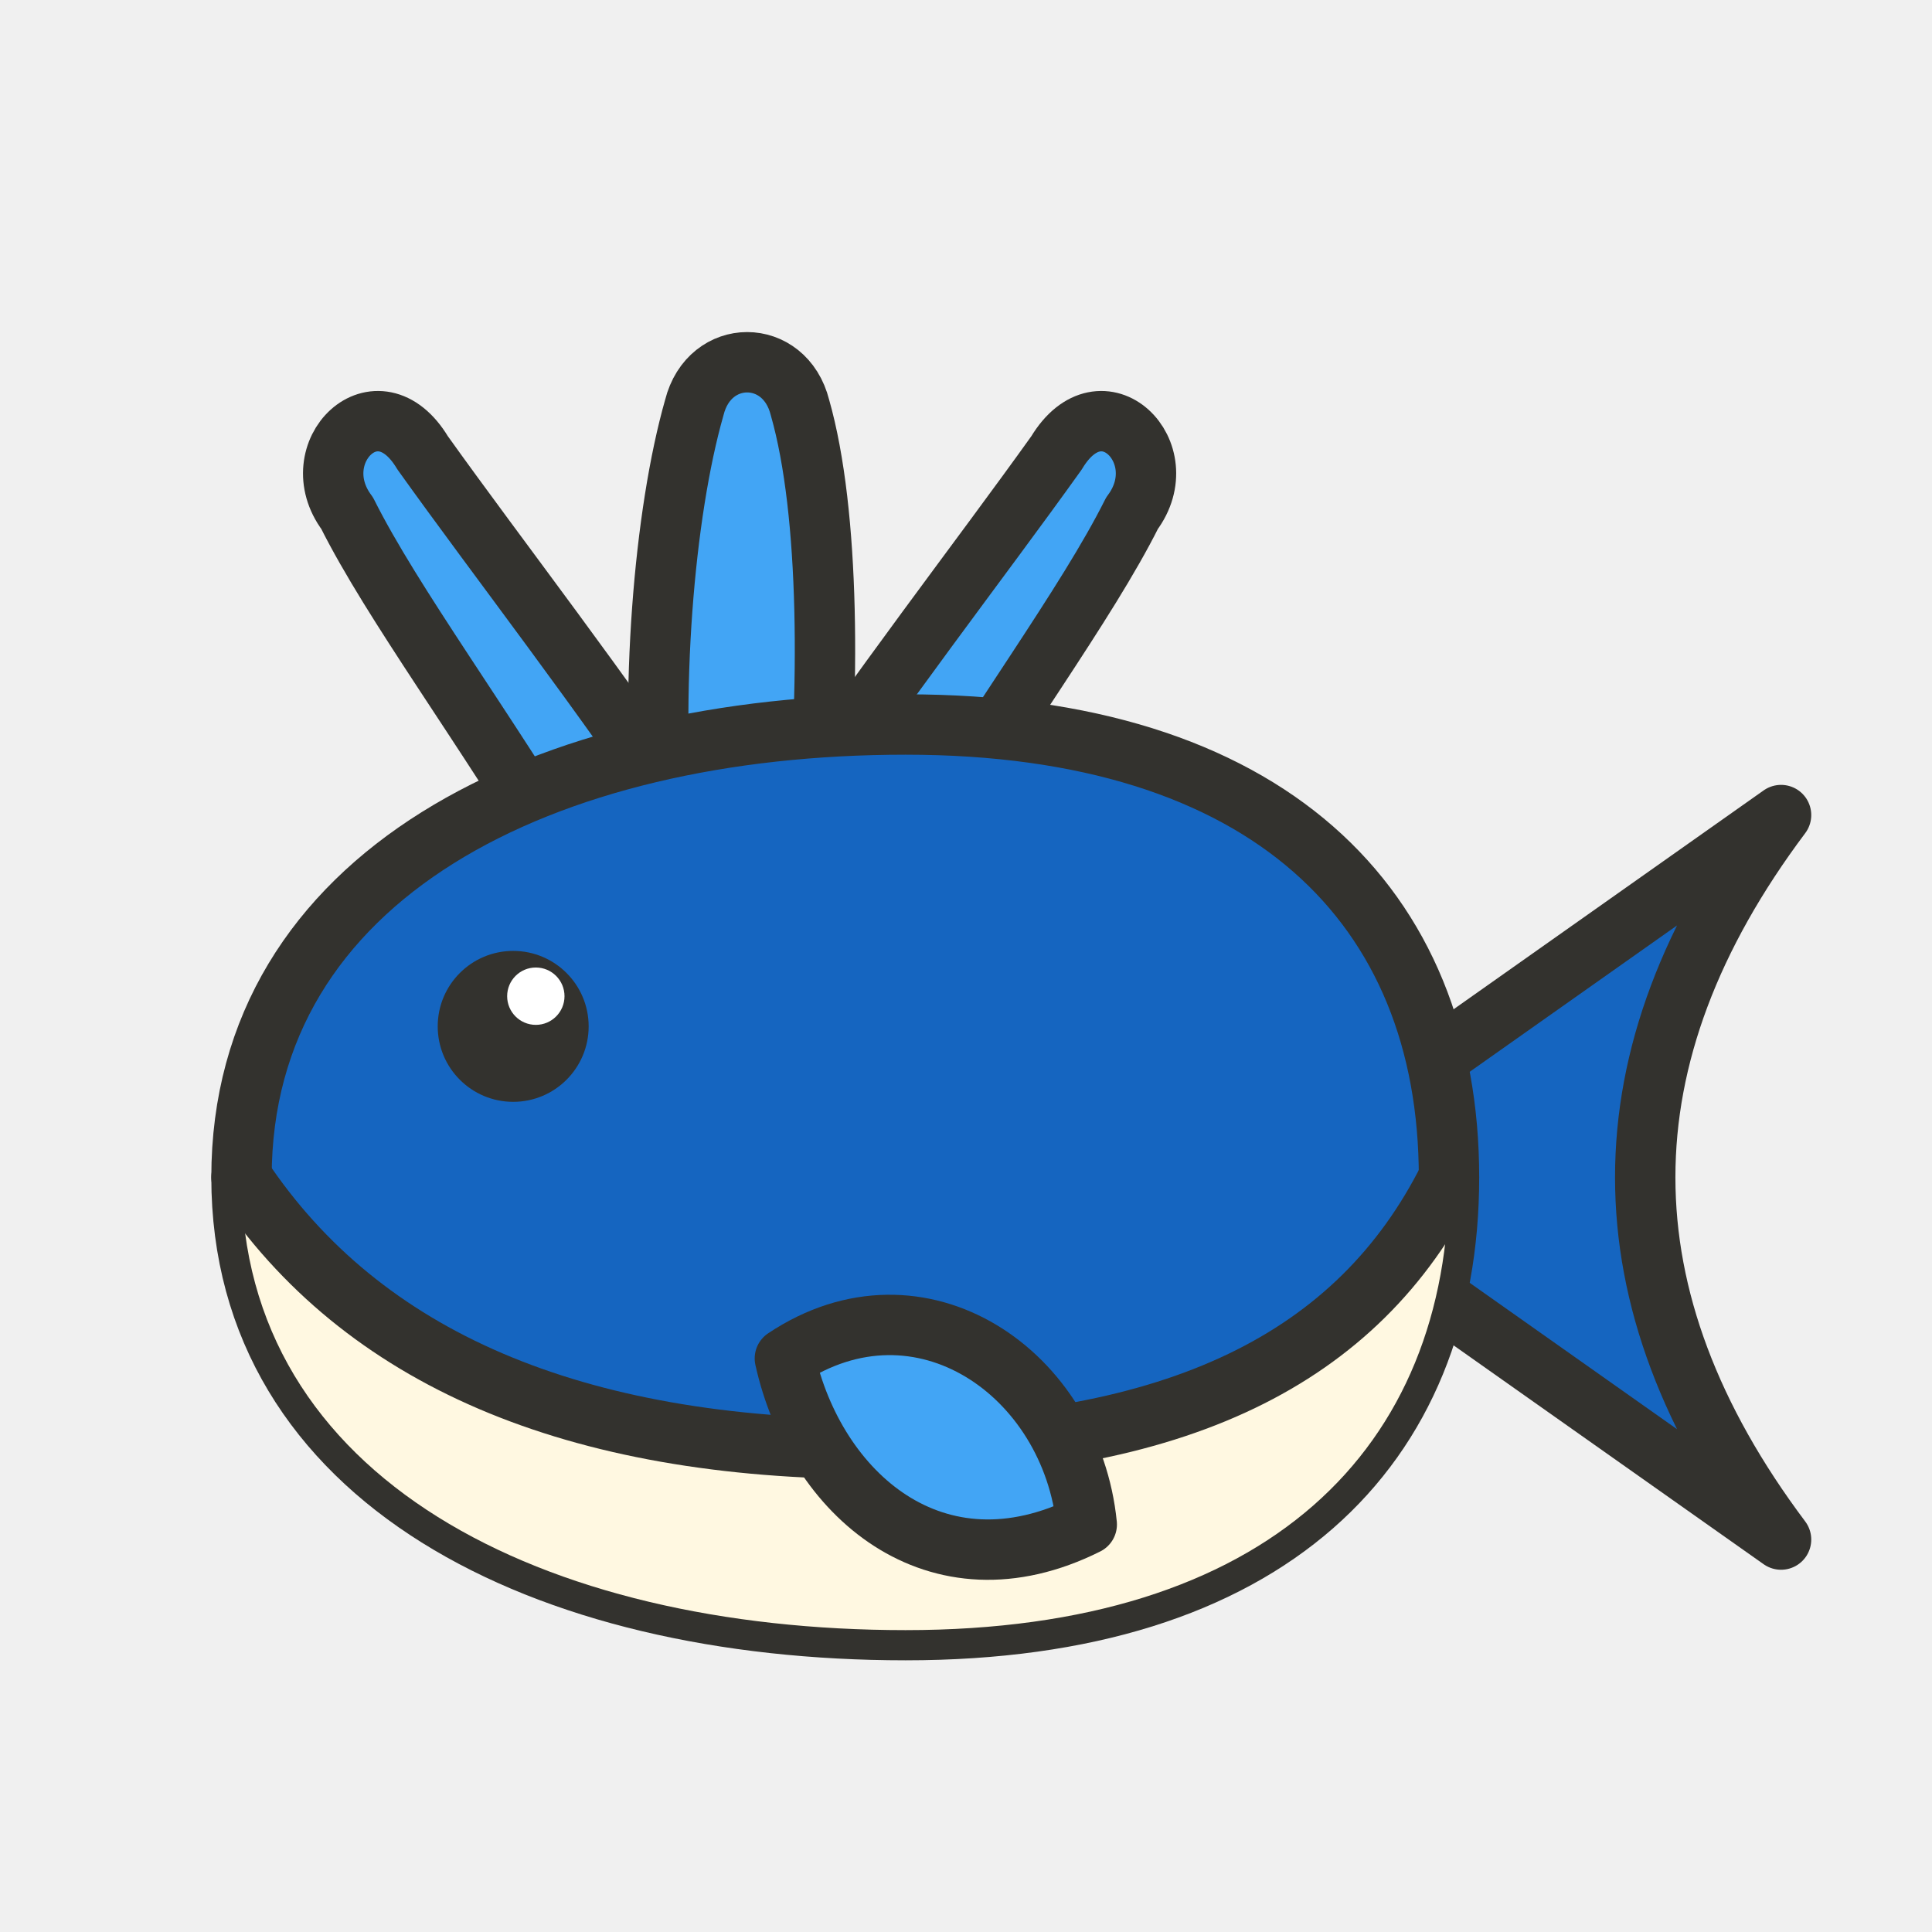
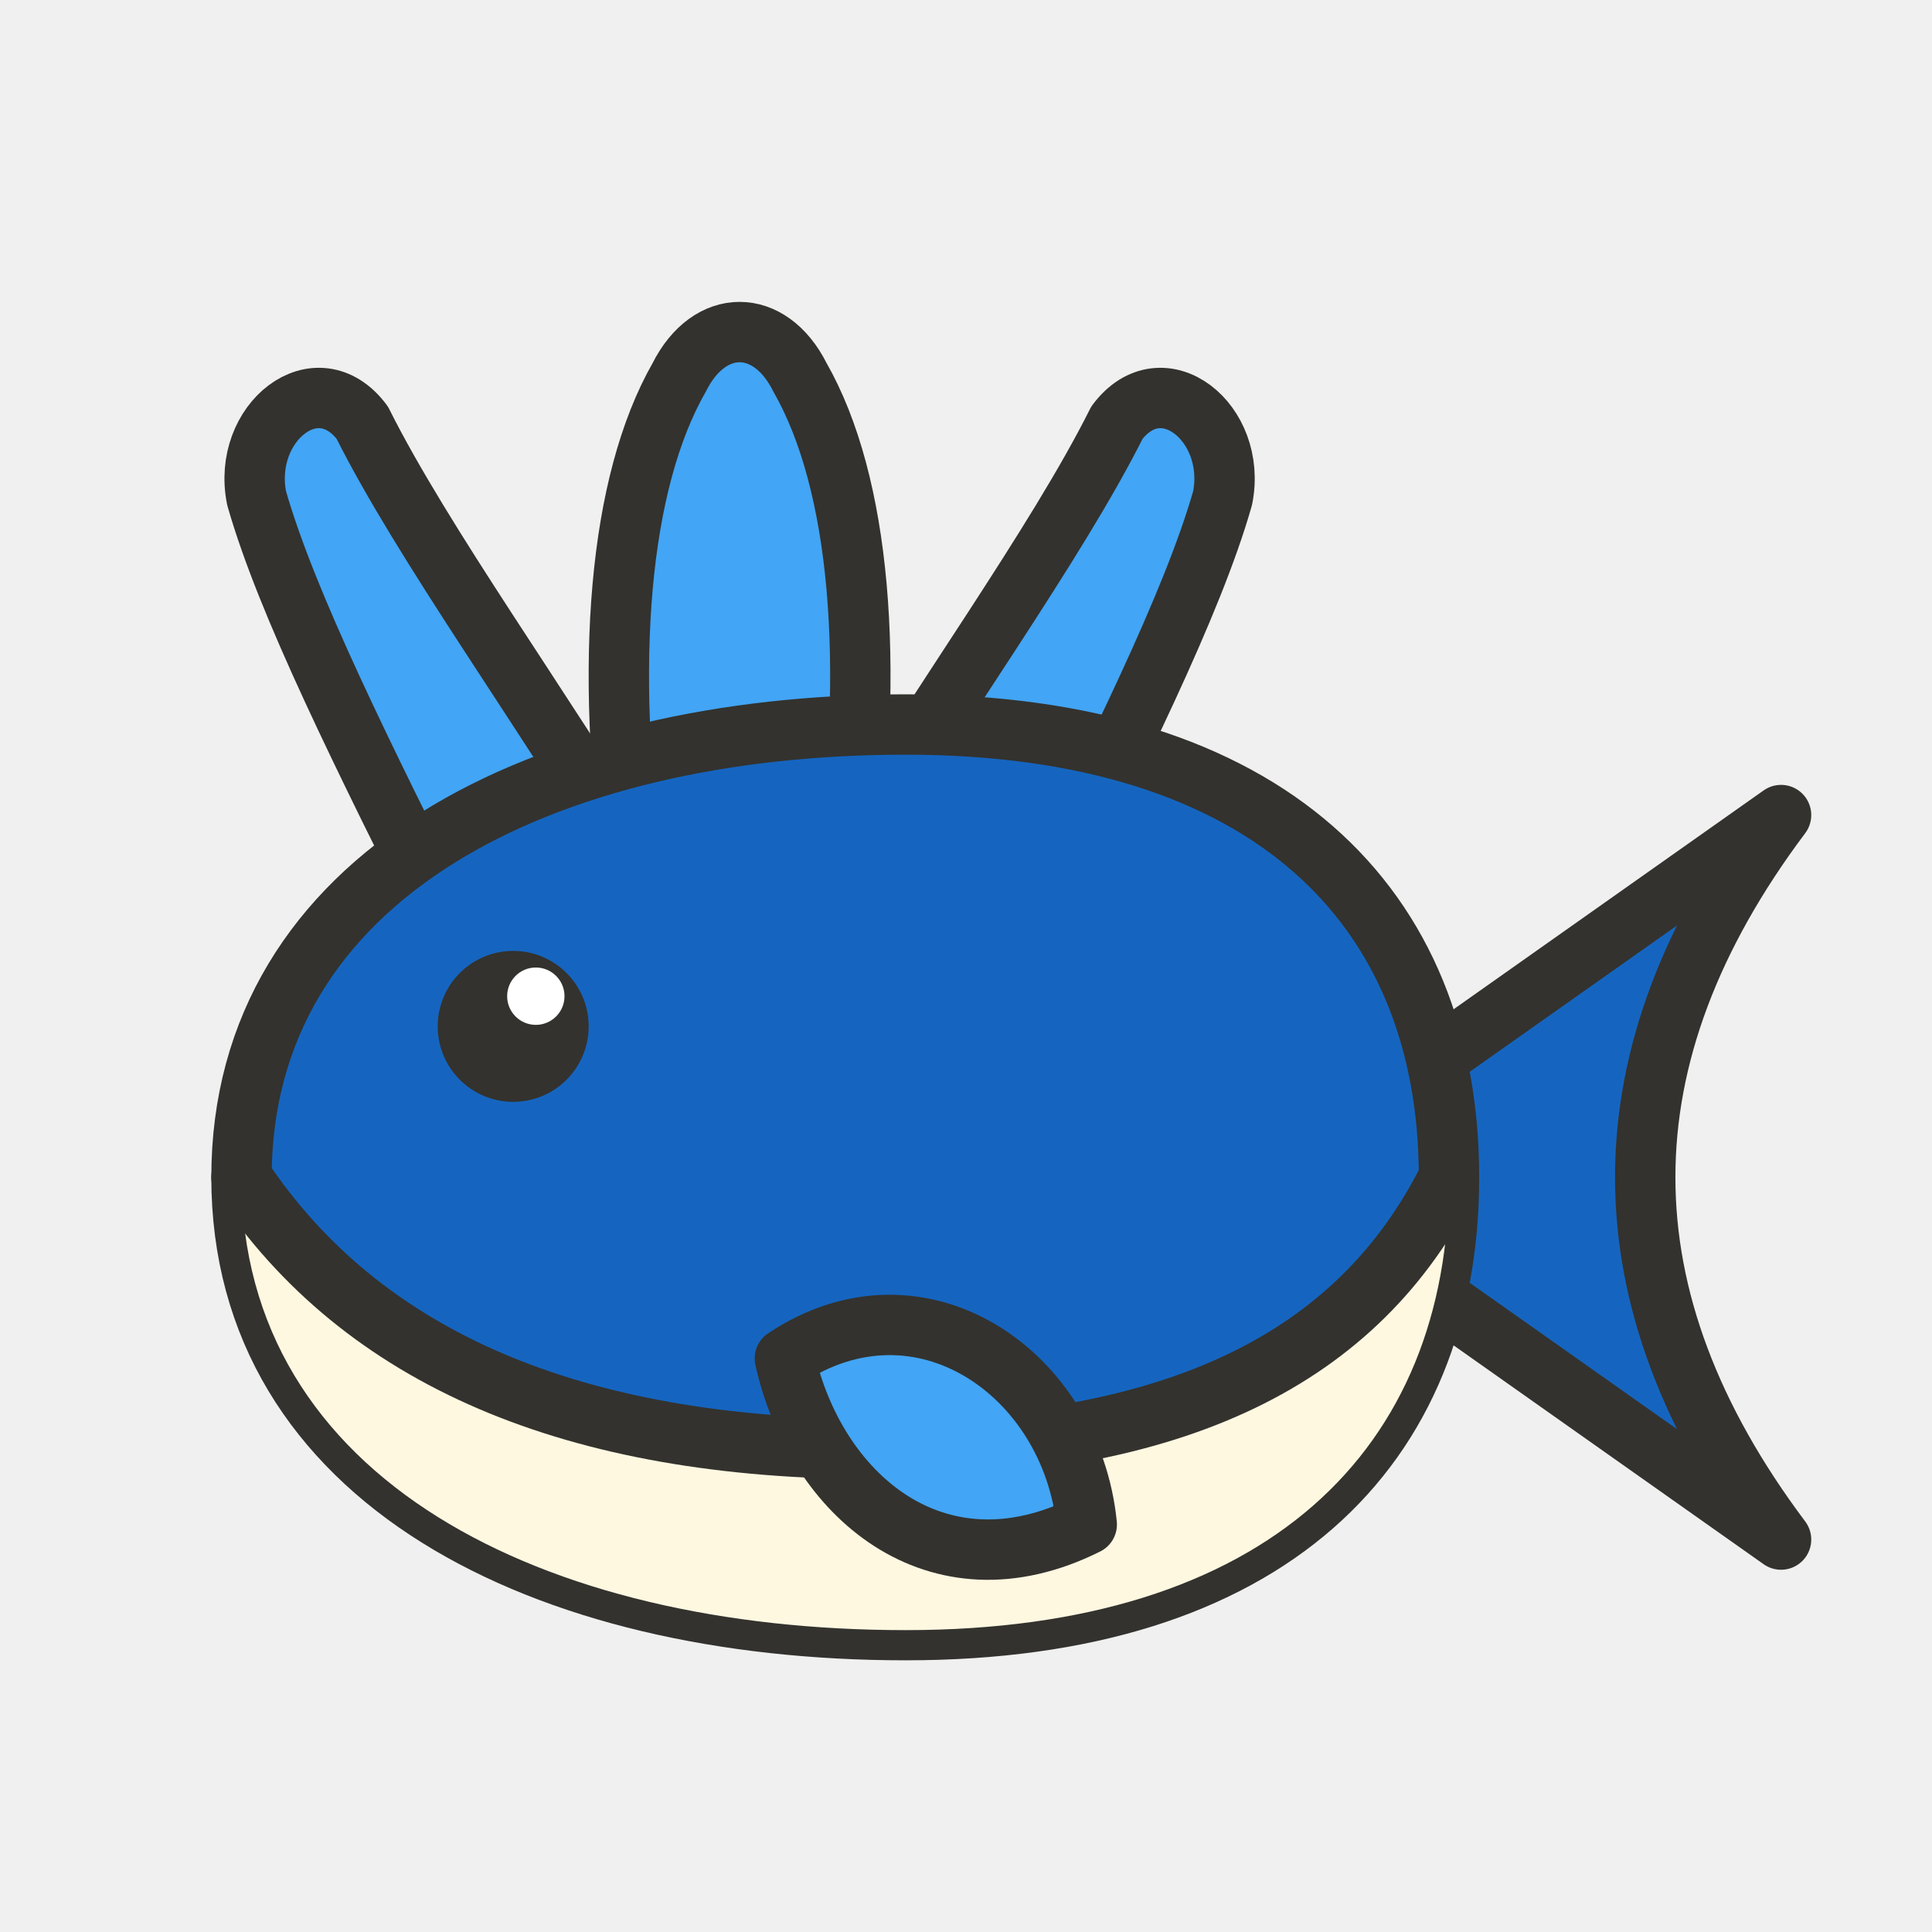
<svg xmlns="http://www.w3.org/2000/svg" viewBox="0 0 128 128">
-   <path d="M 38 58 C 32 48 26 40 23 34 C 20 30 25 25 28 30 C 33 37 40 46 46 55 Z" fill="#42A5F5" stroke="#33322E" stroke-width="4" stroke-linejoin="round" stroke-linecap="round" />
-   <path d="M 44 56 C 43 46 44 34 46 27 C 47 23 52 23 53 27 C 55 34 55 46 54 56 Z" fill="#42A5F5" stroke="#33322E" stroke-width="4" stroke-linejoin="round" stroke-linecap="round" />
-   <path d="M 52 55 C 58 46 65 37 70 30 C 73 25 78 30 75 34 C 72 40 66 48 60 58 Z" fill="#42A5F5" stroke="#33322E" stroke-width="4" stroke-linejoin="round" stroke-linecap="round" />
+   <path d="M 30 62 C 24 50 19 40 17 33 C 16 28 21 24 24 28 C 28 36 36 47 42 57 Z" fill="#42A5F5" stroke="#33322E" stroke-width="4" stroke-linejoin="round" stroke-linecap="round" />
+   <path d="M 42 58 C 40 44 41 32 45 25 C 47 21 51 21 53 25 C 57 32 58 44 56 58 Z" fill="#42A5F5" stroke="#33322E" stroke-width="4" stroke-linejoin="round" stroke-linecap="round" />
+   <path d="M 68 62 C 74 50 79 40 81 33 C 82 28 77 24 74 28 C 70 36 62 47 56 57 Z" fill="#42A5F5" stroke="#33322E" stroke-width="4" stroke-linejoin="round" stroke-linecap="round" />
  <path d="M 84 78 L 118 54 C 106 70 106 86 118 102 Z" fill="#1565C0" stroke="#33322E" stroke-width="4" stroke-linejoin="round" stroke-linecap="round" />
  <path d="M 16 78 C 16 58 36 48 60 48 C 84 48 96 60 96 78 C 96 96 84 108 60 108 C 36 108 16 98 16 78 Z" fill="#1565C0" stroke="#33322E" stroke-width="4" stroke-linejoin="round" stroke-linecap="round" />
  <path d="M 96 78 C 96 96 84 108 60 108 C 36 108 16 98 16 78 C 24 90 38 96 58 96 C 78 96 90 90 96 78 Z" fill="#FFF8E1" />
  <path d="M 16 78 C 24 90 38 96 58 96 C 78 96 90 90 96 78" fill="none" stroke="#33322E" stroke-width="4" stroke-linejoin="round" stroke-linecap="round" />
  <path d="M 52 90 C 54 99 62 106 72 101 C 71 91 61 84 52 90 Z" fill="#42A5F5" stroke="#33322E" stroke-width="4" stroke-linejoin="round" stroke-linecap="round" />
  <circle cx="34" cy="68" r="5" fill="#33322E" />
  <circle cx="35.5" cy="66" r="1.9" fill="#FFFFFF" />
</svg>
